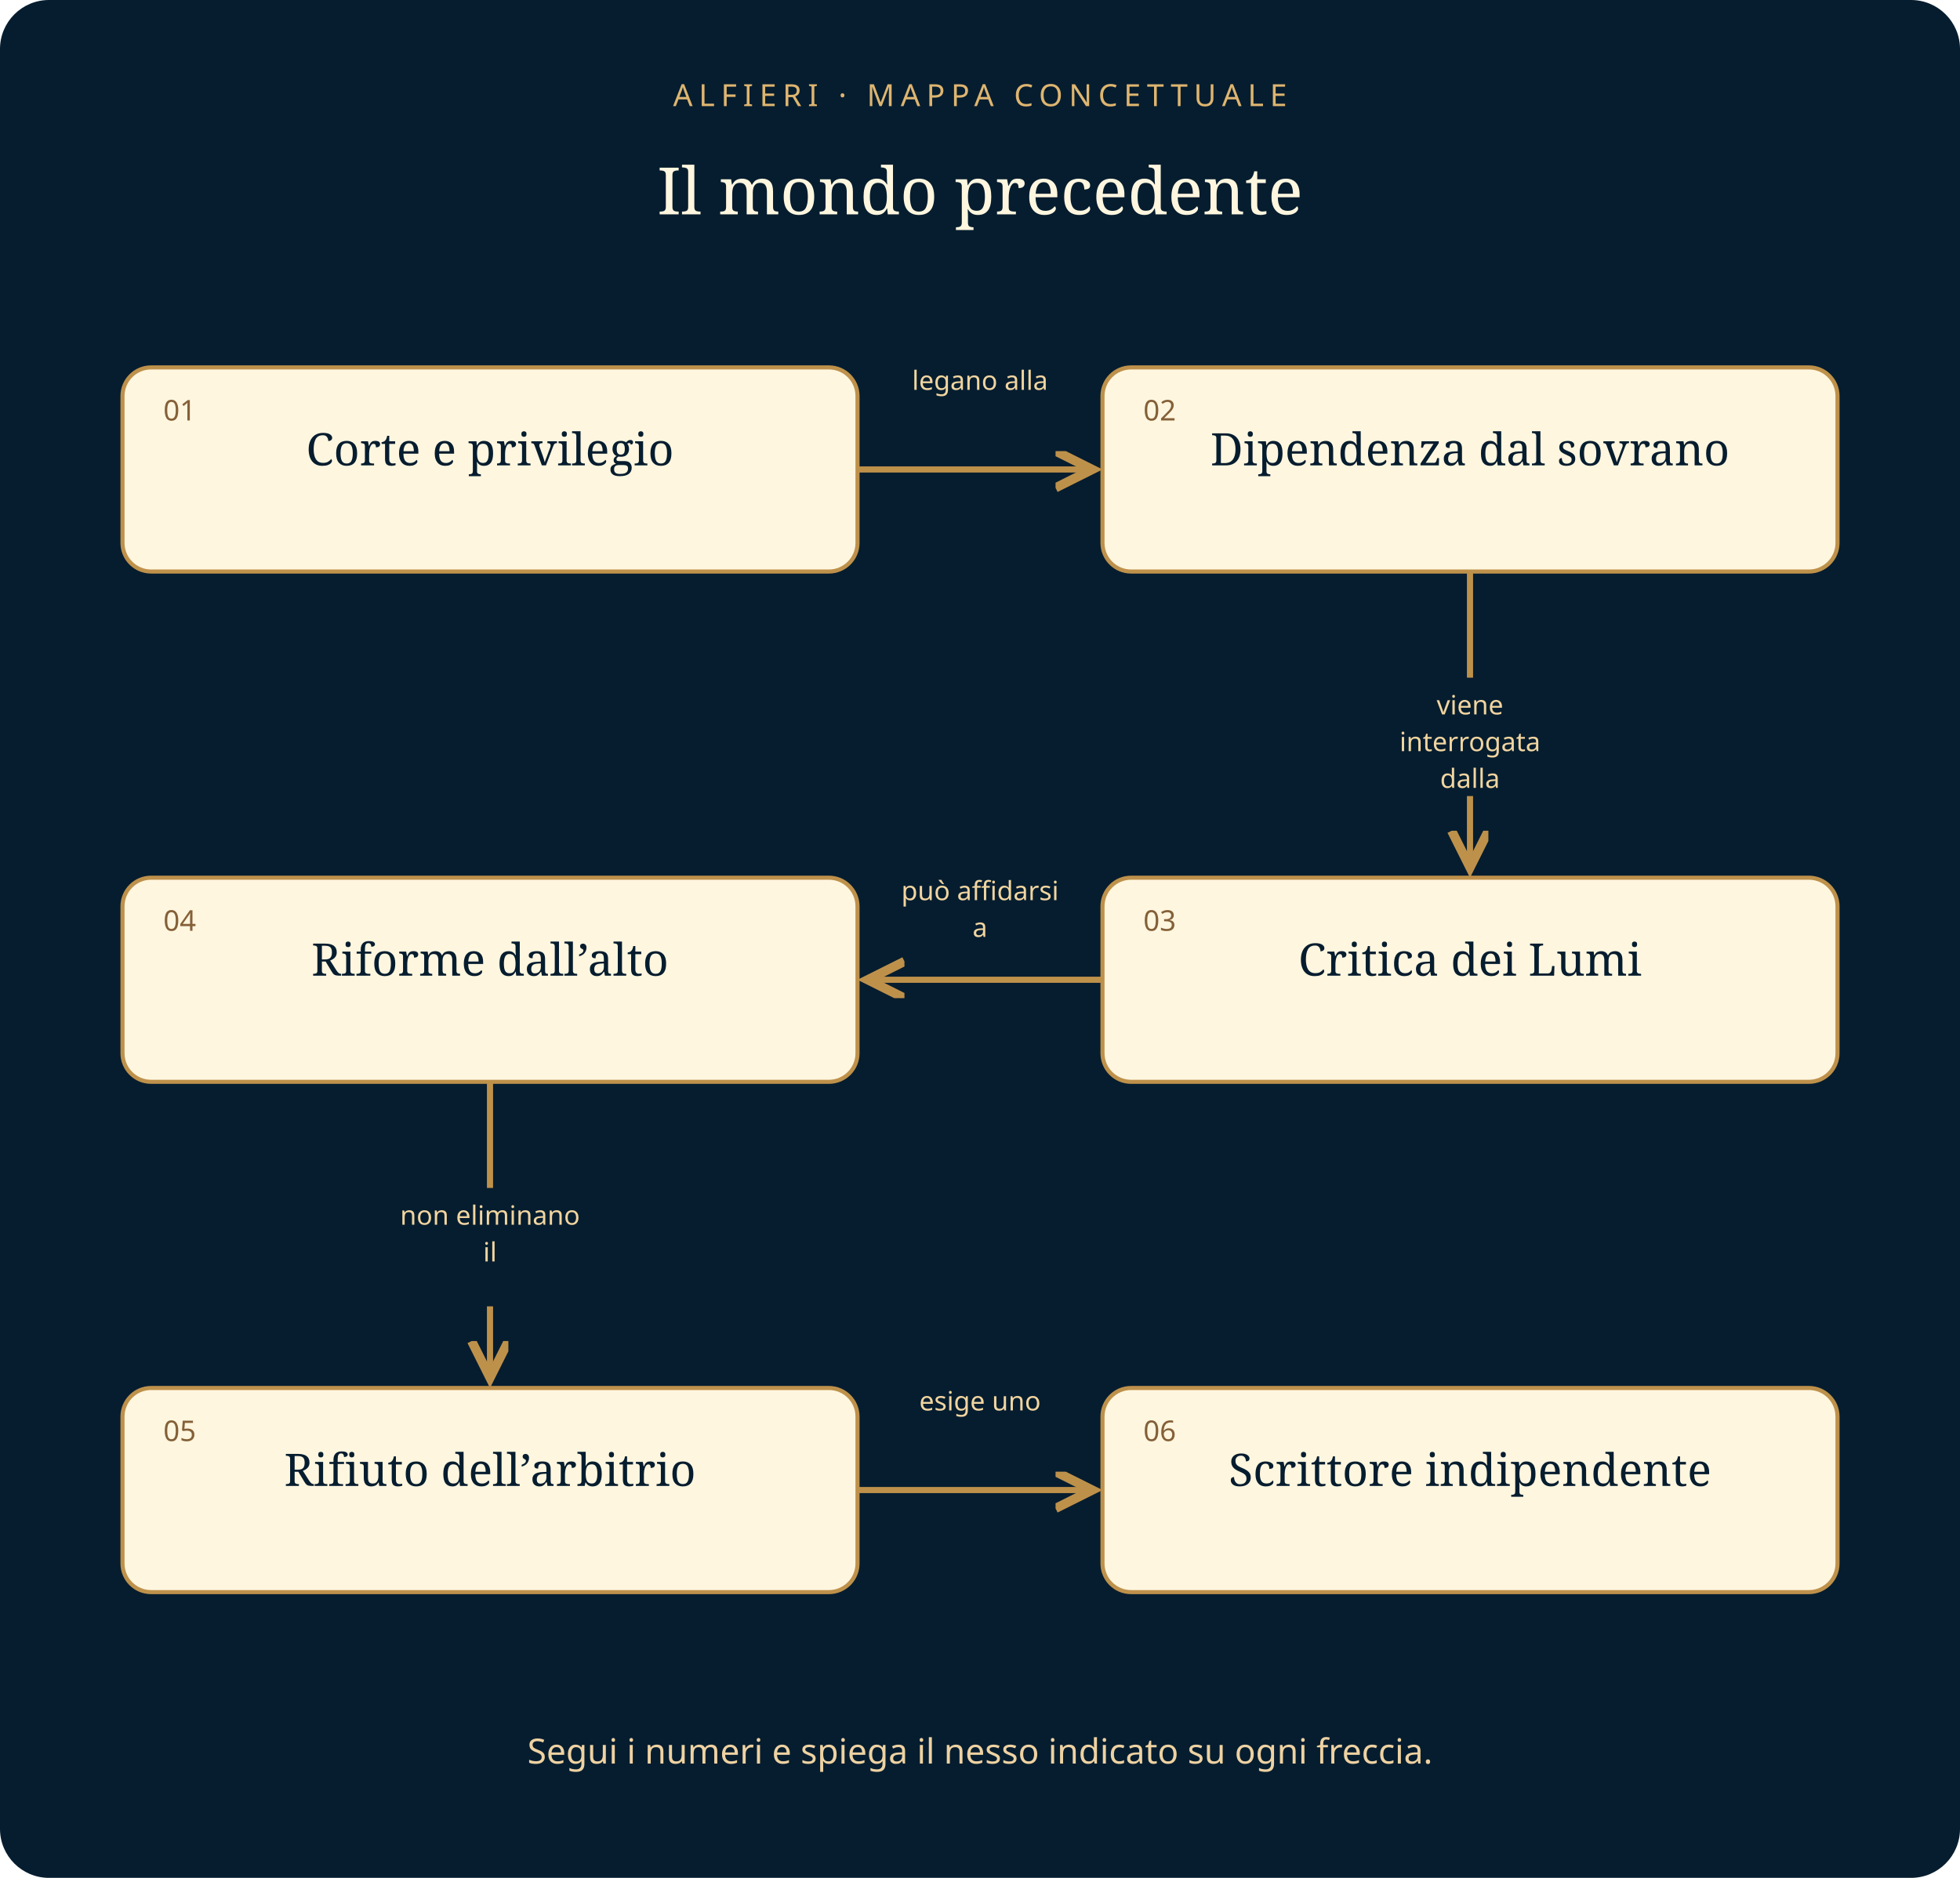
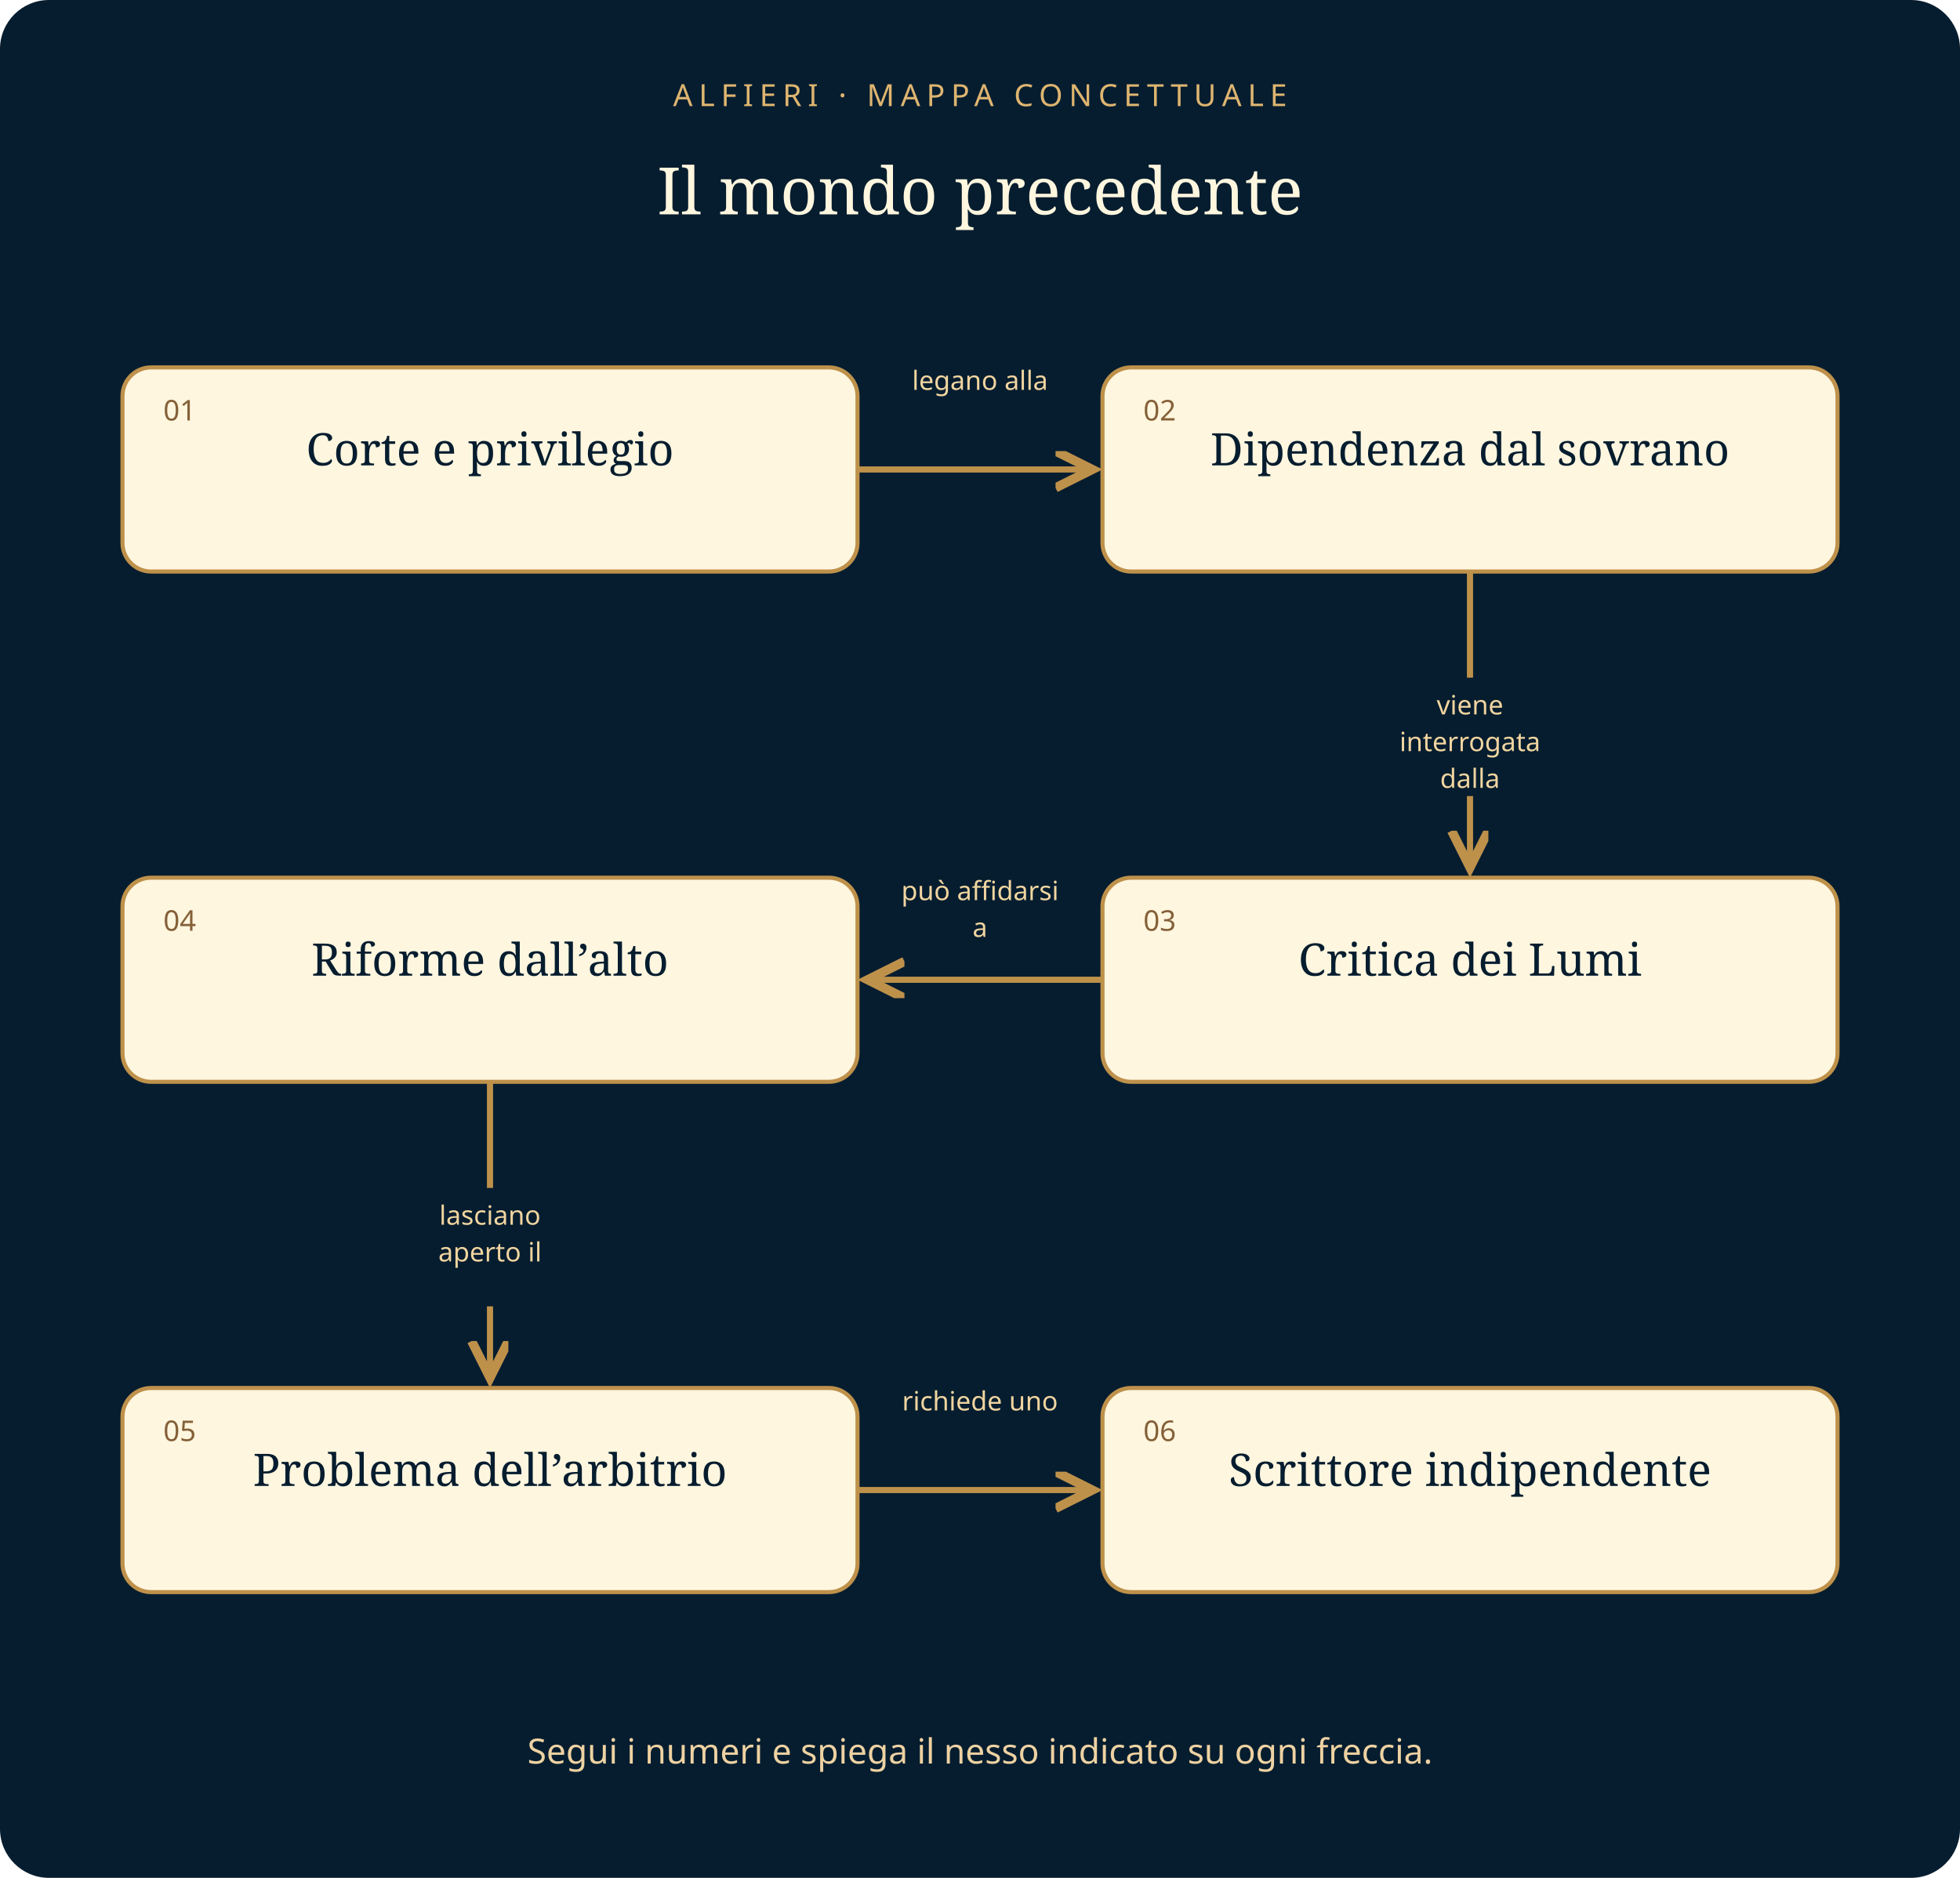
<svg xmlns="http://www.w3.org/2000/svg" width="960" height="920" viewBox="0 0 960 920" role="img">
  <defs>
    <marker id="a" markerWidth="8" markerHeight="8" refX="6" refY="3" orient="auto">
      <path d="M0 0L6 3L0 6" fill="none" stroke="#be914b" stroke-width="1.5" />
    </marker>
  </defs>
  <rect width="960" height="920" rx="24" fill="#061d2f" />
  <text x="480" y="52" text-anchor="middle" fill="#deb570" font-family="sans-serif" font-size="15" letter-spacing="3">ALFIERI · MAPPA CONCETTUALE</text>
  <text x="480" y="105" text-anchor="middle" fill="#fff6df" font-family="Georgia,serif" font-size="32">Il mondo precedente</text>
  <path d="M420 230H535" stroke="#be914b" stroke-width="3" fill="none" marker-end="url(#a)" />
  <text x="480" y="191" text-anchor="middle" fill="#f1d5a0" font-family="sans-serif" font-size="13">legano alla</text>
  <path d="M720 280V425" stroke="#be914b" stroke-width="3" fill="none" marker-end="url(#a)" />
  <rect x="632" y="332" width="176" height="58" fill="#061d2f" />
  <text x="720" y="350" text-anchor="middle" fill="#f1d5a0" font-family="sans-serif" font-size="13">viene</text>
  <text x="720" y="368" text-anchor="middle" fill="#f1d5a0" font-family="sans-serif" font-size="13">interrogata</text>
  <text x="720" y="386" text-anchor="middle" fill="#f1d5a0" font-family="sans-serif" font-size="13">dalla</text>
  <path d="M540 480H425" stroke="#be914b" stroke-width="3" fill="none" marker-end="url(#a)" />
  <text x="480" y="441" text-anchor="middle" fill="#f1d5a0" font-family="sans-serif" font-size="13">può affidarsi</text>
  <text x="480" y="459" text-anchor="middle" fill="#f1d5a0" font-family="sans-serif" font-size="13">a</text>
  <path d="M240 530V675" stroke="#be914b" stroke-width="3" fill="none" marker-end="url(#a)" />
  <rect x="152" y="582" width="176" height="58" fill="#061d2f" />
-   <text x="240" y="600" text-anchor="middle" fill="#f1d5a0" font-family="sans-serif" font-size="13">non eliminano</text>
-   <text x="240" y="618" text-anchor="middle" fill="#f1d5a0" font-family="sans-serif" font-size="13">il</text>
+   <text x="240" y="600" text-anchor="middle" fill="#f1d5a0" font-family="sans-serif" font-size="13">lasciano</text>
+   <text x="240" y="618" text-anchor="middle" fill="#f1d5a0" font-family="sans-serif" font-size="13">aperto il</text>
  <path d="M420 730H535" stroke="#be914b" stroke-width="3" fill="none" marker-end="url(#a)" />
-   <text x="480" y="691" text-anchor="middle" fill="#f1d5a0" font-family="sans-serif" font-size="13">esige uno</text>
+   <text x="480" y="691" text-anchor="middle" fill="#f1d5a0" font-family="sans-serif" font-size="13">richiede uno</text>
  <rect x="60" y="180" width="360" height="100" rx="14" fill="#fff6df" stroke="#be914b" stroke-width="2" />
  <text x="80" y="206" fill="#846038" font-family="sans-serif" font-size="14">01</text>
  <text x="240" y="228" text-anchor="middle" fill="#061d2f" font-family="Georgia,serif" font-size="22">Corte e privilegio</text>
  <rect x="540" y="180" width="360" height="100" rx="14" fill="#fff6df" stroke="#be914b" stroke-width="2" />
  <text x="560" y="206" fill="#846038" font-family="sans-serif" font-size="14">02</text>
  <text x="720" y="228" text-anchor="middle" fill="#061d2f" font-family="Georgia,serif" font-size="22">Dipendenza dal sovrano</text>
  <rect x="540" y="430" width="360" height="100" rx="14" fill="#fff6df" stroke="#be914b" stroke-width="2" />
  <text x="560" y="456" fill="#846038" font-family="sans-serif" font-size="14">03</text>
  <text x="720" y="478" text-anchor="middle" fill="#061d2f" font-family="Georgia,serif" font-size="22">Critica dei Lumi</text>
  <rect x="60" y="430" width="360" height="100" rx="14" fill="#fff6df" stroke="#be914b" stroke-width="2" />
  <text x="80" y="456" fill="#846038" font-family="sans-serif" font-size="14">04</text>
  <text x="240" y="478" text-anchor="middle" fill="#061d2f" font-family="Georgia,serif" font-size="22">Riforme dall’alto</text>
  <rect x="60" y="680" width="360" height="100" rx="14" fill="#fff6df" stroke="#be914b" stroke-width="2" />
  <text x="80" y="706" fill="#846038" font-family="sans-serif" font-size="14">05</text>
-   <text x="240" y="728" text-anchor="middle" fill="#061d2f" font-family="Georgia,serif" font-size="22">Rifiuto dell’arbitrio</text>
+   <text x="240" y="728" text-anchor="middle" fill="#061d2f" font-family="Georgia,serif" font-size="22">Problema dell’arbitrio</text>
  <rect x="540" y="680" width="360" height="100" rx="14" fill="#fff6df" stroke="#be914b" stroke-width="2" />
  <text x="560" y="706" fill="#846038" font-family="sans-serif" font-size="14">06</text>
  <text x="720" y="728" text-anchor="middle" fill="#061d2f" font-family="Georgia,serif" font-size="22">Scrittore indipendente</text>
  <text x="480" y="864" text-anchor="middle" fill="#eed2a2" font-family="sans-serif" font-size="17">Segui i numeri e spiega il nesso indicato su ogni freccia.</text>
</svg>
